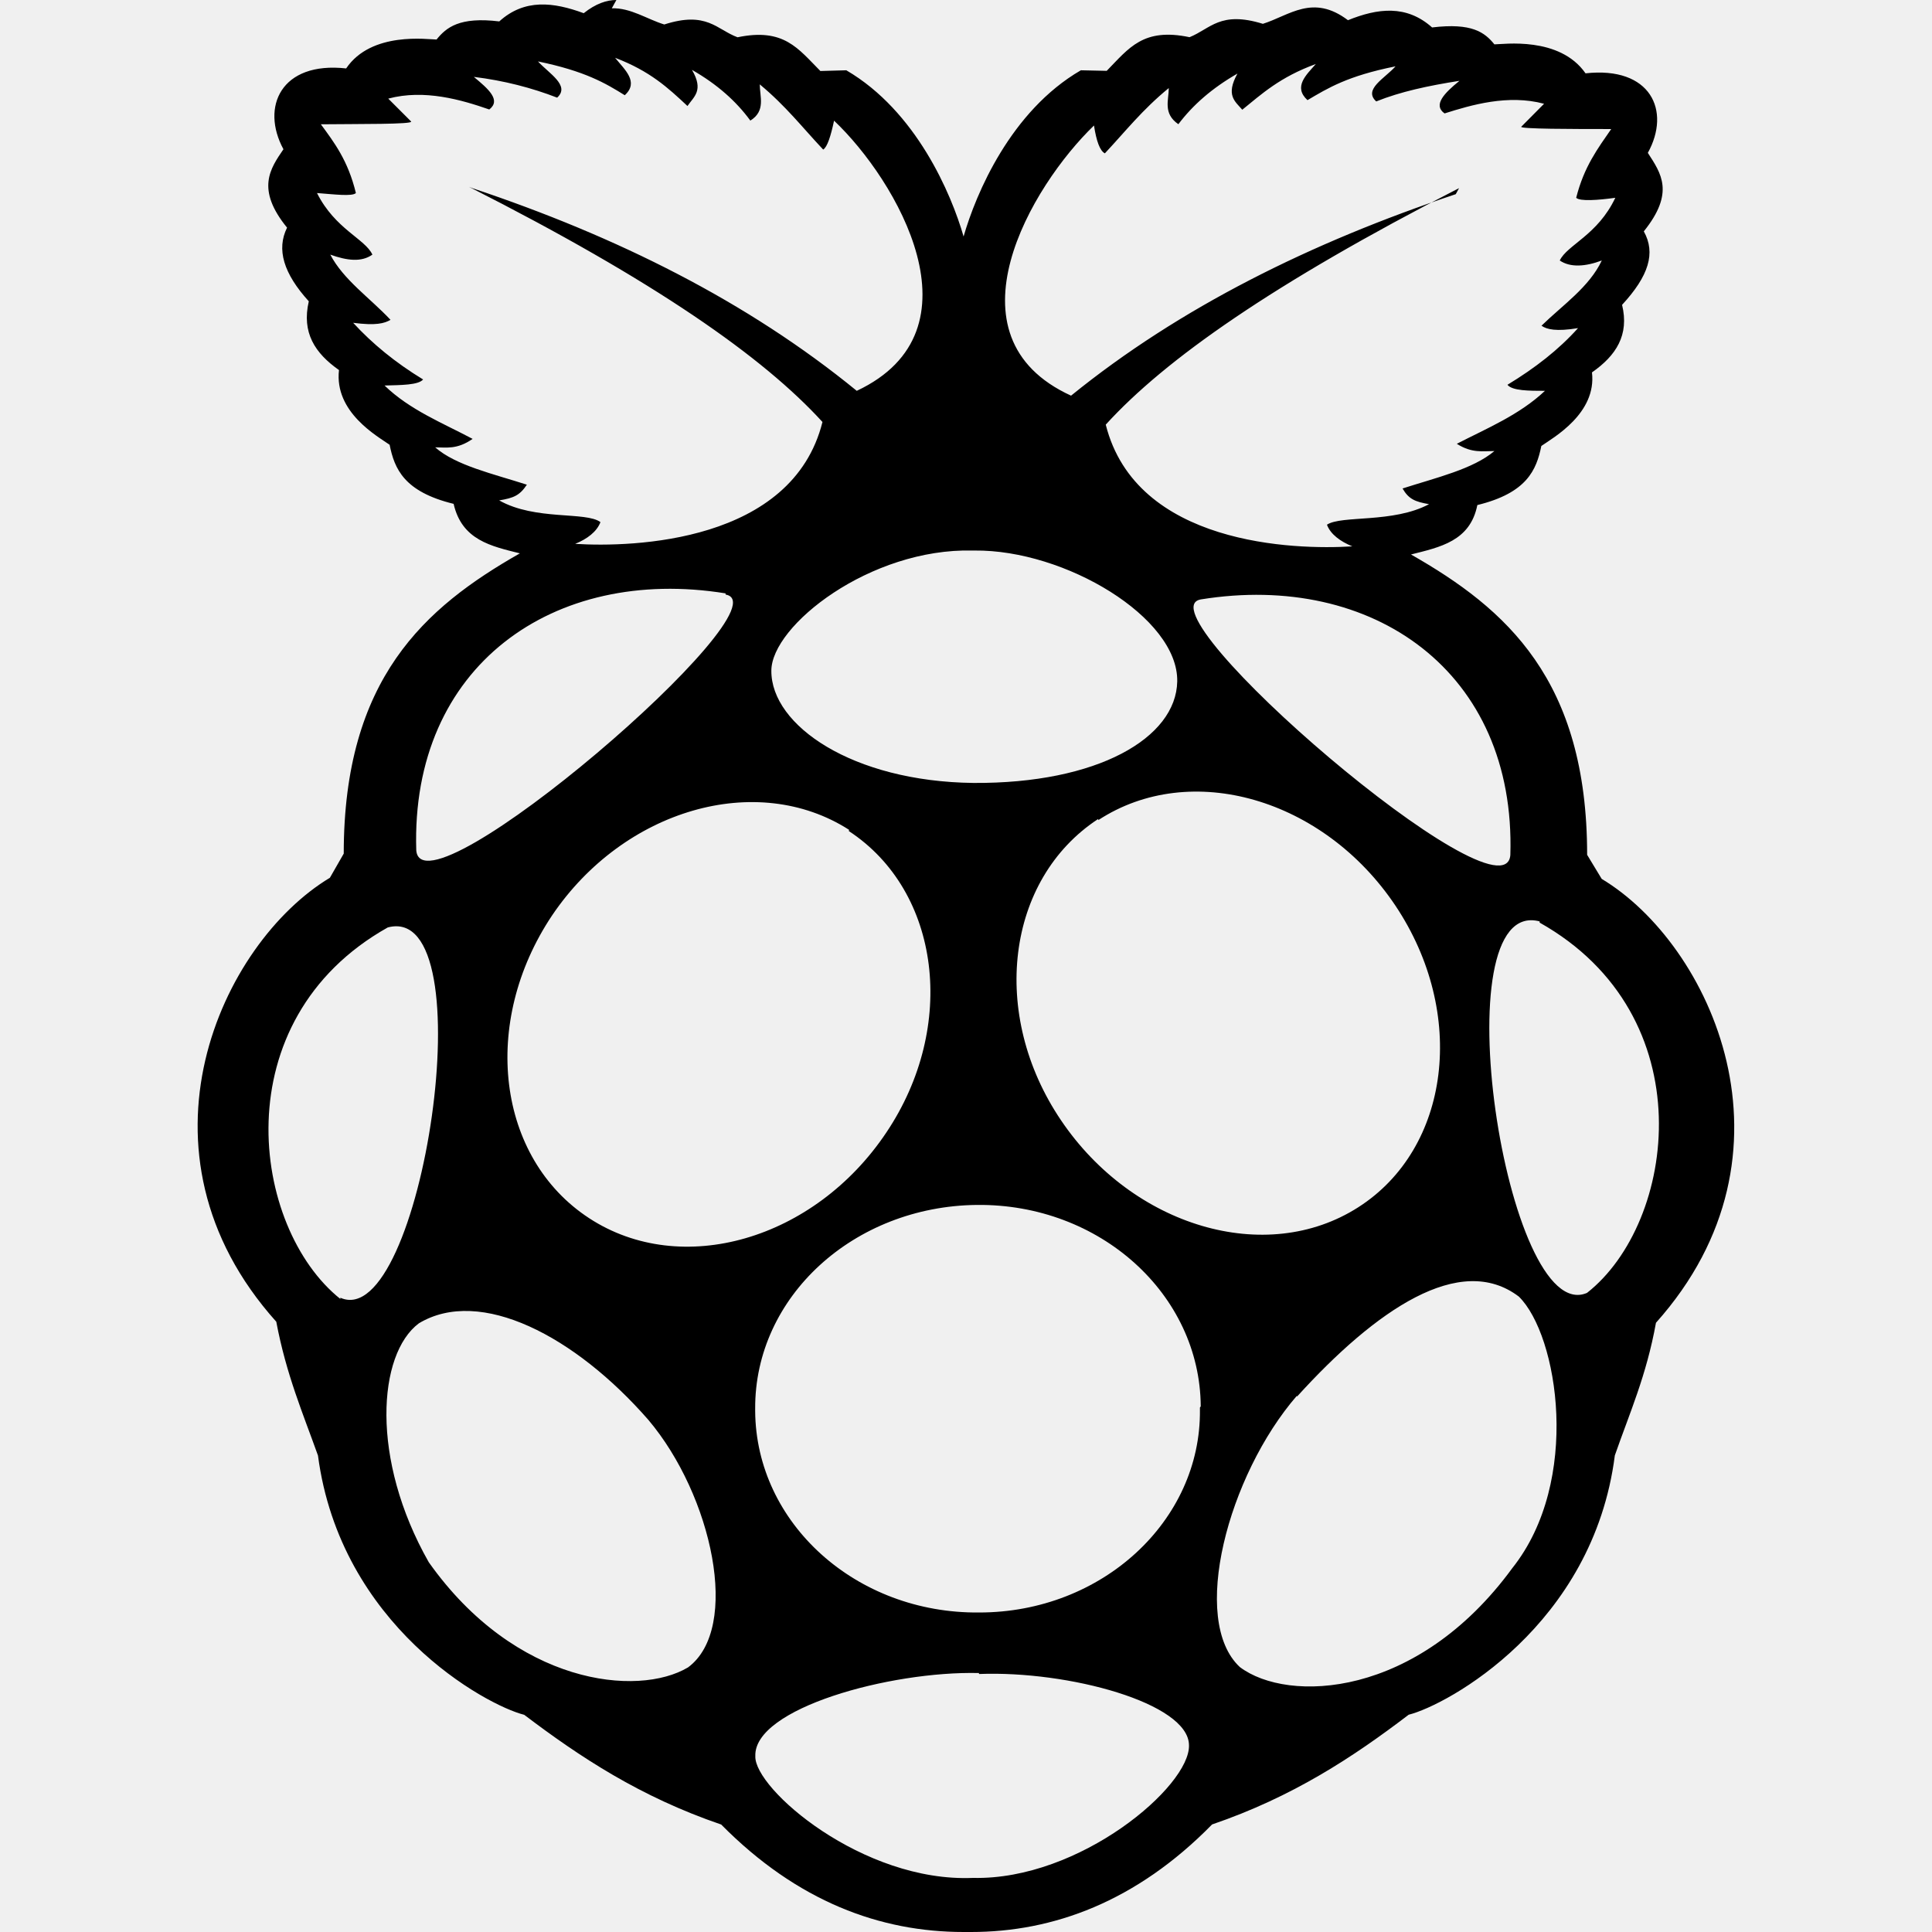
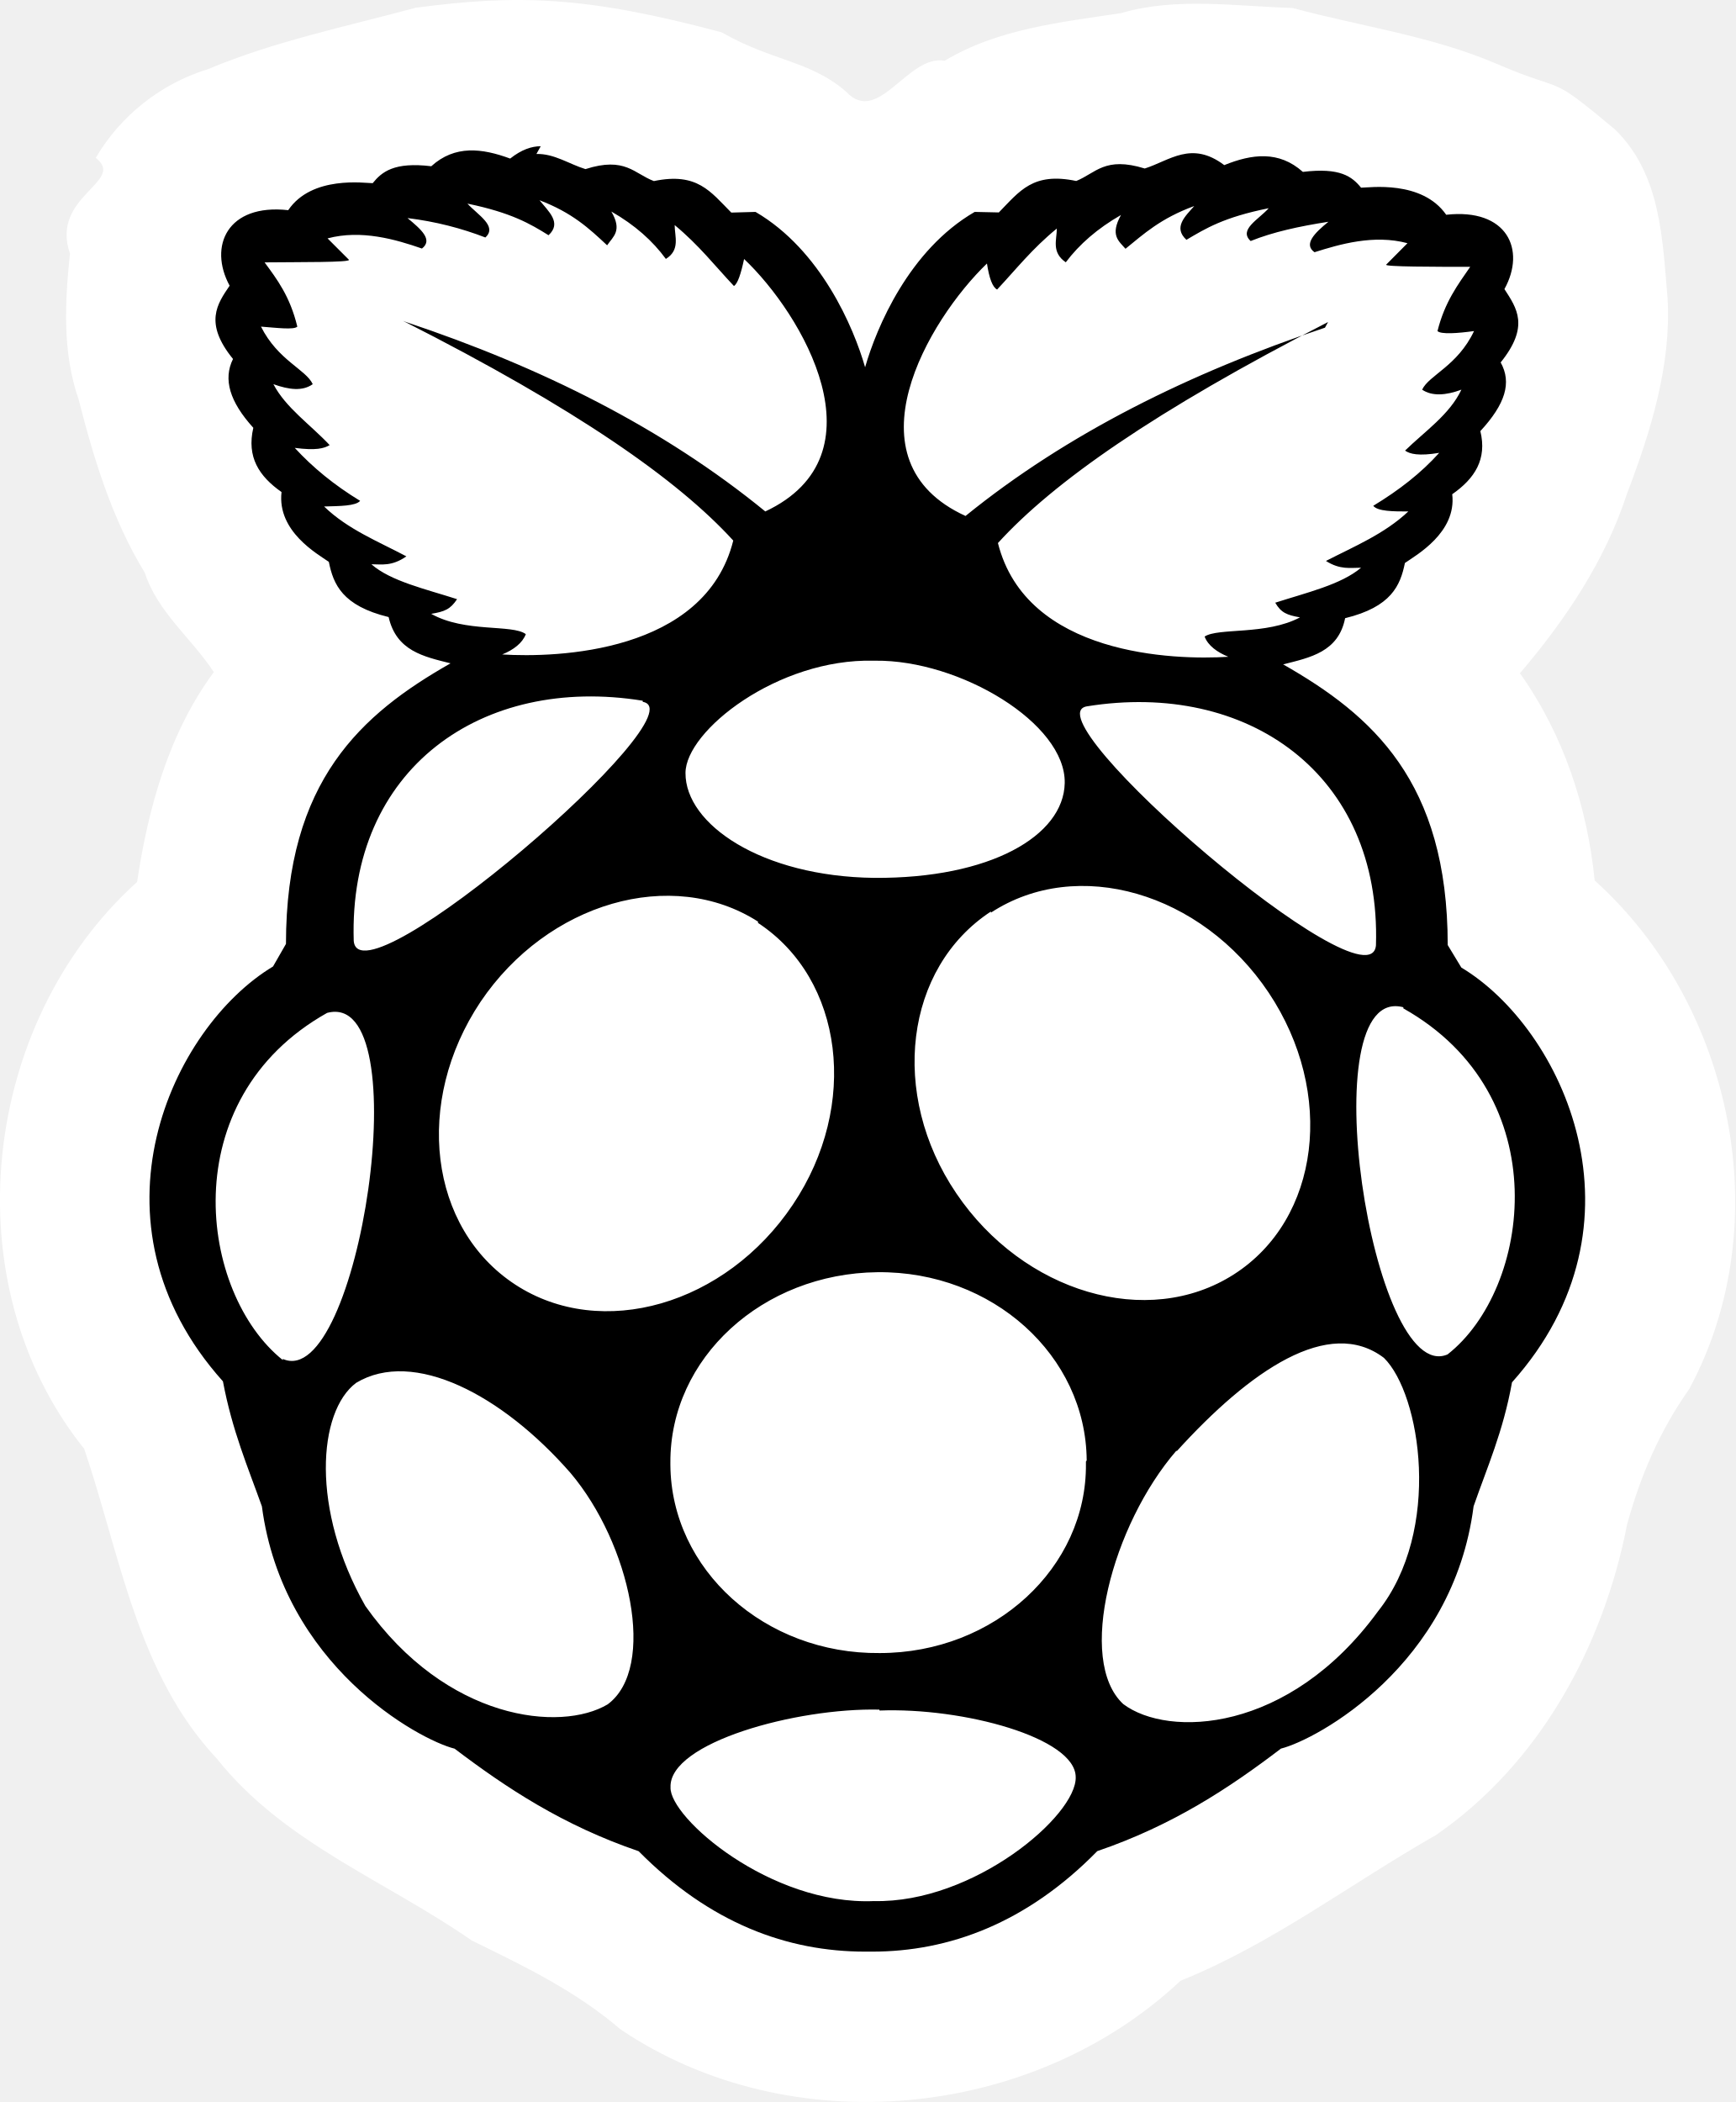
- <svg xmlns="http://www.w3.org/2000/svg" role="img" viewBox="0 0 24 24">
-   <path d="M16.111 17.338c-.857.989-1.334 2.79-.709 3.371.596.449 2.201.391 3.385-1.23.86-1.08.569-2.893.081-3.372-.73-.555-1.778.164-2.757 1.243v-.012zm-8.057.3c-.908-1.04-2.088-1.658-2.851-1.199-.51.382-.605 1.685.123 2.967 1.078 1.524 2.596 1.679 3.221 1.307.659-.488.3-2.137-.493-3.075zm4.105 3.145c-1.103-.026-2.798.439-2.776 1.032-.018.403 1.331 1.572 2.705 1.513 1.326.03 2.699-1.139 2.682-1.649-.004-.523-1.498-.927-2.607-.884l-.004-.012zm-.075-13.944c-1.275-.032-2.502.933-2.502 1.493-.004.68 1.008 1.376 2.51 1.394 1.543.01 2.518-.559 2.532-1.26.016-.794-1.394-1.639-2.518-1.627h-.022zm-3.071.532c-2.135-.345-3.913.9-3.842 3.192.07.884 4.63-3.041 3.843-3.177l-.001-.015zm9.749 3.251c.071-2.277-1.709-3.521-3.844-3.176-.787.135 3.772 4.061 3.844 3.176zm.364.824c-1.239-.329-.42 5.049.588 4.615 1.109-.869 1.466-3.446-.588-4.6v-.015zM4.228 16.121c1.007.45 1.827-4.929.589-4.6-2.053 1.153-1.698 3.73-.589 4.615v-.015zm9.415-5.948c-1.146.75-1.354 2.428-.461 3.746.891 1.318 2.543 1.813 3.691 1.078 1.146-.733 1.353-2.412.462-3.746-.892-1.333-2.545-1.813-3.692-1.063v-.015zm-3.096.135c-1.146-.734-2.799-.254-3.689 1.064-.892 1.334-.686 3.012.461 3.761s2.799.269 3.691-1.064c.885-1.318.675-2.997-.465-3.745l.002-.016zm4.369 7.162c-.009-1.393-1.252-2.518-2.781-2.502-1.527.016-2.761 1.139-2.754 2.532v.029c.01 1.394 1.254 2.517 2.783 2.502 1.527 0 2.756-1.138 2.742-2.517v-.029l.01-.015zm3.209-15.133c-2.307 1.184-3.652 2.128-4.389 2.938.377 1.498 2.344 1.558 3.063 1.512-.147-.06-.271-.149-.315-.269.18-.12.821-.016 1.268-.255-.171-.03-.252-.061-.329-.195.419-.135.875-.24 1.141-.465-.143 0-.278.03-.467-.09.377-.194.778-.359 1.095-.658-.196 0-.406 0-.466-.075.346-.21.635-.435.877-.704-.272.045-.39.016-.454-.03.261-.255.593-.479.749-.81-.203.076-.391.09-.522 0 .091-.194.47-.314.69-.779-.215.03-.441.046-.486 0 .098-.389.269-.613.435-.854-.457 0-1.15 0-1.117-.029l.283-.285c-.448-.12-.904.015-1.236.12-.149-.105 0-.255.185-.405-.39.061-.733.135-1.034.256-.164-.15.105-.285.24-.436-.599.12-.839.27-1.094.42-.18-.165-.015-.314.104-.449-.449.164-.674.374-.914.568-.09-.104-.209-.179-.06-.449-.314.18-.554.39-.734.629-.194-.134-.119-.299-.119-.449-.33.27-.54.54-.794.811-.061-.031-.105-.15-.135-.346-.779.75-1.889 2.623-.285 3.356 1.349-1.094 2.981-1.903 4.779-2.503l.041-.075zm-12.259 0c1.798.6 3.419 1.408 4.777 2.518 1.596-.75.493-2.623-.282-3.356-.041.194-.085.329-.135.359-.255-.27-.462-.54-.788-.81 0 .15.077.33-.117.45-.175-.239-.41-.45-.725-.63.149.256.025.33-.056.449-.24-.225-.465-.434-.899-.599.12.149.3.3.12.465-.239-.149-.494-.3-1.078-.42.135.149.404.3.238.45-.315-.122-.66-.212-1.035-.258.181.15.342.289.192.405-.345-.12-.806-.255-1.255-.135l.284.284c.03.037-.659.03-1.121.035.165.225.337.449.435.854-.045.045-.27.016-.483 0 .225.449.599.57.688.765-.135.096-.314.075-.523 0 .164.314.494.539.748.81-.074.044-.18.074-.464.037.239.26.524.494.869.704-.06.07-.271.069-.479.075.314.304.719.464 1.094.663-.195.136-.33.105-.465.105.255.225.72.329 1.139.464-.09.135-.164.165-.344.195.449.254 1.078.135 1.258.27-.045.119-.164.209-.314.27.719.045 2.697-.015 3.072-1.514-.736-.807-2.084-1.752-4.391-2.921l.04.016zM7.6.103c.236-.007.436.135.652.201.529-.17.65.063.91.159.577-.12.752.141 1.029.419l.322-.009c.869.507 1.305 1.536 1.457 2.065.152-.529.584-1.559 1.457-2.065l.321.007c.277-.283.453-.539 1.029-.418.261-.105.38-.33.911-.166.33-.104.62-.375 1.057-.045.368-.149.726-.195 1.045.09.495-.06.653.061.774.21.108 0 .809-.104 1.132.36.81-.09 1.064.464.774.988.165.255.337.494-.05.975.15.269.062.553-.27.913.091.374-.074.63-.374.839.06.51-.48.81-.629.914-.061.3-.181.584-.795.734-.089.449-.464.523-.824.614 1.185.675 2.188 1.558 2.188 3.731l.181.299c1.349.809 2.562 3.402.674 5.514-.119.659-.329 1.124-.511 1.648-.269 2.113-2.082 3.101-2.561 3.221-.689.525-1.438 1.02-2.442 1.363-.942.961-1.976 1.336-2.994 1.336h-.092c-1.033 0-2.063-.375-3.012-1.335-1.007-.344-1.754-.838-2.447-1.363-.479-.12-2.283-1.107-2.562-3.221-.187-.524-.394-1.004-.518-1.662-1.894-2.113-.681-4.705.666-5.515l.172-.3c0-2.172 1.005-3.057 2.188-3.73-.359-.09-.72-.165-.823-.615-.615-.15-.735-.434-.795-.734-.15-.105-.689-.404-.629-.928-.3-.211-.465-.465-.375-.854-.314-.346-.404-.645-.27-.915-.39-.479-.209-.733-.045-.974C3.236 1.329 3.491.76 4.3.85 4.614.385 5.32.491 5.423.491c.121-.15.285-.285.779-.225.314-.285.675-.24 1.049-.102.151-.12.286-.164.406-.164L7.6.103z" />
+ <svg xmlns="http://www.w3.org/2000/svg" role="img" viewBox="0 0 23.07 27.943" version="1.1" id="svg1883" width="23.07" height="27.943">
+   <defs id="defs1887" />
+   <path id="path2452" style="fill:#ffffff;fill-opacity:1" d="M 19.905,0.851 C 19.035,0.477 18.094,0.352 17.185,0.106 16.423,0.083 15.641,-0.041 14.902,0.175 14.105,0.296 13.264,0.383 12.56,0.808 12.071,0.717 11.678,1.68 11.251,1.22 10.769,0.802 10.258,0.812 9.598,0.431 7.797,-0.052 6.889,-0.077 5.527,0.103 4.594,0.355 3.651,0.548 2.761,0.921 2.142,1.11 1.598,1.54 1.273,2.099 1.685,2.415 0.665,2.602 0.93,3.371 0.863,4.014 0.827,4.684 1.046,5.312 1.249,6.108 1.494,6.909 1.924,7.611 2.096,8.141 2.551,8.488 2.843,8.935 2.243,9.744 1.967,10.755 1.823,11.724 c -2.077,1.872 -2.473,5.329 -0.703,7.537 0.48,1.415 0.701,2.988 1.767,4.122 0.887,1.116 2.247,1.621 3.385,2.413 0.7,0.342 1.381,0.67 1.976,1.18 2.252,1.52 5.48,1.205 7.448,-0.645 1.218,-0.49 2.263,-1.293 3.395,-1.936 1.385,-0.956 2.227,-2.51 2.543,-4.134 0.18,-0.651 0.434,-1.242 0.824,-1.794 1.187,-2.2 0.583,-5.109 -1.256,-6.762 C 21.105,10.725 20.783,9.756 20.208,8.95 20.81,8.245 21.343,7.452 21.633,6.559 21.946,5.74 22.223,4.853 22.171,3.964 22.103,3.185 22.085,2.318 21.473,1.722 20.552,0.951 20.857,1.261 19.905,0.851 Z" />
+   <path d="m 15.643,19.282 c -0.857,0.989 -1.334,2.79 -0.709,3.371 0.596,0.449 2.201,0.391 3.385,-1.23 0.86,-1.08 0.569,-2.893 0.081,-3.372 -0.73,-0.555 -1.778,0.164 -2.757,1.243 z m -8.057,0.3 c -0.908,-1.04 -2.088,-1.658 -2.851,-1.199 -0.51,0.382 -0.605,1.685 0.123,2.967 1.078,1.524 2.596,1.679 3.221,1.307 0.659,-0.488 0.3,-2.137 -0.493,-3.075 z m 4.105,3.145 c -1.103,-0.026 -2.798,0.439 -2.776,1.032 -0.018,0.403 1.331,1.572 2.705,1.513 1.326,0.03 2.699,-1.139 2.682,-1.649 -0.004,-0.523 -1.498,-0.927 -2.607,-0.884 z m -0.075,-13.944 c -1.275,-0.032 -2.502,0.933 -2.502,1.493 -0.004,0.68 1.008,1.376 2.51,1.394 1.543,0.01 2.518,-0.559 2.532,-1.26 0.016,-0.794 -1.394,-1.639 -2.518,-1.627 z m -3.071,0.532 c -2.135,-0.345 -3.913,0.9 -3.842,3.192 0.07,0.884 4.63,-3.041 3.843,-3.177 z M 18.294,12.566 c 0.071,-2.277 -1.709,-3.521 -3.844,-3.176 -0.787,0.135 3.772,4.061 3.844,3.176 z m 0.364,0.824 c -1.239,-0.329 -0.42,5.049 0.588,4.615 1.109,-0.869 1.466,-3.446 -0.588,-4.6 z m -14.898,4.675 c 1.007,0.45 1.827,-4.929 0.589,-4.6 -2.053,1.153 -1.698,3.73 -0.589,4.615 z m 9.415,-5.948 c -1.146,0.75 -1.354,2.428 -0.461,3.746 0.891,1.318 2.543,1.813 3.691,1.078 1.146,-0.733 1.353,-2.412 0.462,-3.746 -0.892,-1.333 -2.545,-1.813 -3.692,-1.063 z m -3.096,0.135 c -1.146,-0.734 -2.799,-0.254 -3.689,1.064 -0.892,1.334 -0.686,3.012 0.461,3.761 1.147,0.749 2.799,0.269 3.691,-1.064 0.885,-1.318 0.675,-2.997 -0.465,-3.745 z m 4.369,7.162 c -0.009,-1.393 -1.252,-2.518 -2.781,-2.502 -1.527,0.016 -2.761,1.139 -2.754,2.532 v 0.029 c 0.01,1.394 1.254,2.517 2.783,2.502 1.527,0 2.756,-1.138 2.742,-2.517 v -0.029 z m 3.209,-15.133 c -2.307,1.184 -3.652,2.128 -4.389,2.938 0.377,1.498 2.344,1.558 3.063,1.512 -0.147,-0.06 -0.271,-0.149 -0.315,-0.269 0.18,-0.12 0.821,-0.016 1.268,-0.255 -0.171,-0.03 -0.252,-0.061 -0.329,-0.195 0.419,-0.135 0.875,-0.24 1.141,-0.465 -0.143,0 -0.278,0.03 -0.467,-0.09 0.377,-0.194 0.778,-0.359 1.095,-0.658 -0.196,0 -0.406,0 -0.466,-0.075 0.346,-0.21 0.635,-0.435 0.877,-0.704 -0.272,0.045 -0.39,0.016 -0.454,-0.03 0.261,-0.255 0.593,-0.479 0.749,-0.81 -0.203,0.076 -0.391,0.09 -0.522,0 0.091,-0.194 0.47,-0.314 0.69,-0.779 -0.215,0.03 -0.441,0.046 -0.486,0 0.098,-0.389 0.269,-0.613 0.435,-0.854 -0.457,0 -1.15,0 -1.117,-0.029 l 0.283,-0.285 c -0.448,-0.12 -0.904,0.015 -1.236,0.12 -0.149,-0.105 0,-0.255 0.185,-0.405 -0.39,0.061 -0.733,0.135 -1.034,0.256 -0.164,-0.15 0.105,-0.285 0.24,-0.436 -0.599,0.12 -0.839,0.27 -1.094,0.42 -0.18,-0.165 -0.015,-0.314 0.104,-0.449 -0.449,0.164 -0.674,0.374 -0.914,0.568 -0.09,-0.104 -0.209,-0.179 -0.06,-0.449 -0.314,0.18 -0.554,0.39 -0.734,0.629 -0.194,-0.134 -0.119,-0.299 -0.119,-0.449 -0.33,0.27 -0.54,0.54 -0.794,0.811 -0.061,-0.031 -0.105,-0.15 -0.135,-0.346 -0.779,0.75 -1.889,2.623 -0.285,3.356 1.349,-1.094 2.981,-1.903 4.779,-2.503 z m -12.259,0 c 1.798,0.6 3.419,1.408 4.777,2.518 1.596,-0.75 0.493,-2.623 -0.282,-3.356 -0.041,0.194 -0.085,0.329 -0.135,0.359 -0.255,-0.27 -0.462,-0.54 -0.788,-0.81 0,0.15 0.077,0.33 -0.117,0.45 -0.175,-0.239 -0.41,-0.45 -0.725,-0.63 0.149,0.256 0.025,0.33 -0.056,0.449 -0.24,-0.225 -0.465,-0.434 -0.899,-0.599 0.12,0.149 0.3,0.3 0.12,0.465 -0.239,-0.149 -0.494,-0.3 -1.078,-0.42 0.135,0.149 0.404,0.3 0.238,0.45 -0.315,-0.122 -0.66,-0.212 -1.035,-0.258 0.181,0.15 0.342,0.289 0.192,0.405 -0.345,-0.12 -0.806,-0.255 -1.255,-0.135 l 0.284,0.284 c 0.03,0.037 -0.659,0.03 -1.121,0.035 0.165,0.225 0.337,0.449 0.435,0.854 -0.045,0.045 -0.27,0.016 -0.483,0 0.225,0.449 0.599,0.57 0.688,0.765 -0.135,0.096 -0.314,0.075 -0.523,0 0.164,0.314 0.494,0.539 0.748,0.81 -0.074,0.044 -0.18,0.074 -0.464,0.037 0.239,0.26 0.524,0.494 0.869,0.704 -0.06,0.07 -0.271,0.069 -0.479,0.075 0.314,0.304 0.719,0.464 1.094,0.663 -0.195,0.136 -0.33,0.105 -0.465,0.105 0.255,0.225 0.72,0.329 1.139,0.464 -0.09,0.135 -0.164,0.165 -0.344,0.195 0.449,0.254 1.078,0.135 1.258,0.27 -0.045,0.119 -0.164,0.209 -0.314,0.27 0.719,0.045 2.697,-0.015 3.072,-1.514 -0.736,-0.807 -2.084,-1.752 -4.391,-2.921 z m 1.734,-2.234 c 0.236,-0.007 0.436,0.135 0.652,0.201 0.529,-0.17 0.65,0.063 0.91,0.159 0.577,-0.12 0.752,0.141 1.029,0.419 l 0.322,-0.009 c 0.869,0.507 1.305,1.536 1.457,2.065 0.152,-0.529 0.584,-1.559 1.457,-2.065 l 0.321,0.007 c 0.277,-0.283 0.453,-0.539 1.029,-0.418 0.261,-0.105 0.38,-0.33 0.911,-0.166 0.33,-0.104 0.62,-0.375 1.057,-0.045 0.368,-0.149 0.726,-0.195 1.045,0.09 0.495,-0.06 0.653,0.061 0.774,0.21 0.108,0 0.809,-0.104 1.132,0.36 0.81,-0.09 1.064,0.464 0.774,0.988 0.165,0.255 0.337,0.494 -0.05,0.975 0.15,0.269 0.062,0.553 -0.27,0.913 0.091,0.374 -0.074,0.63 -0.374,0.839 0.06,0.51 -0.48,0.81 -0.629,0.914 -0.061,0.3 -0.181,0.584 -0.795,0.734 -0.089,0.449 -0.464,0.523 -0.824,0.614 1.185,0.675 2.188,1.558 2.188,3.731 l 0.181,0.299 c 1.349,0.809 2.562,3.402 0.674,5.514 -0.119,0.659 -0.329,1.124 -0.511,1.648 -0.269,2.113 -2.082,3.101 -2.561,3.221 -0.689,0.525 -1.438,1.02 -2.442,1.363 -0.942,0.961 -1.976,1.336 -2.994,1.336 h -0.092 c -1.033,0 -2.063,-0.375 -3.012,-1.335 -1.007,-0.344 -1.754,-0.838 -2.447,-1.363 -0.479,-0.12 -2.283,-1.107 -2.562,-3.221 -0.187,-0.524 -0.394,-1.004 -0.518,-1.662 -1.894,-2.113 -0.681,-4.705 0.666,-5.515 l 0.172,-0.3 c 0,-2.172 1.005,-3.057 2.188,-3.73 -0.359,-0.09 -0.72,-0.165 -0.823,-0.615 -0.615,-0.15 -0.735,-0.434 -0.795,-0.734 -0.15,-0.105 -0.689,-0.404 -0.629,-0.928 -0.3,-0.211 -0.465,-0.465 -0.375,-0.854 -0.314,-0.346 -0.404,-0.645 -0.27,-0.915 -0.39,-0.479 -0.209,-0.733 -0.045,-0.974 -0.285,-0.525 -0.03,-1.094 0.779,-1.004 0.314,-0.465 1.02,-0.359 1.123,-0.359 0.121,-0.15 0.285,-0.285 0.779,-0.225 0.314,-0.285 0.675,-0.24 1.049,-0.102 0.151,-0.12 0.286,-0.164 0.406,-0.164 z" id="path1881" />
</svg>
